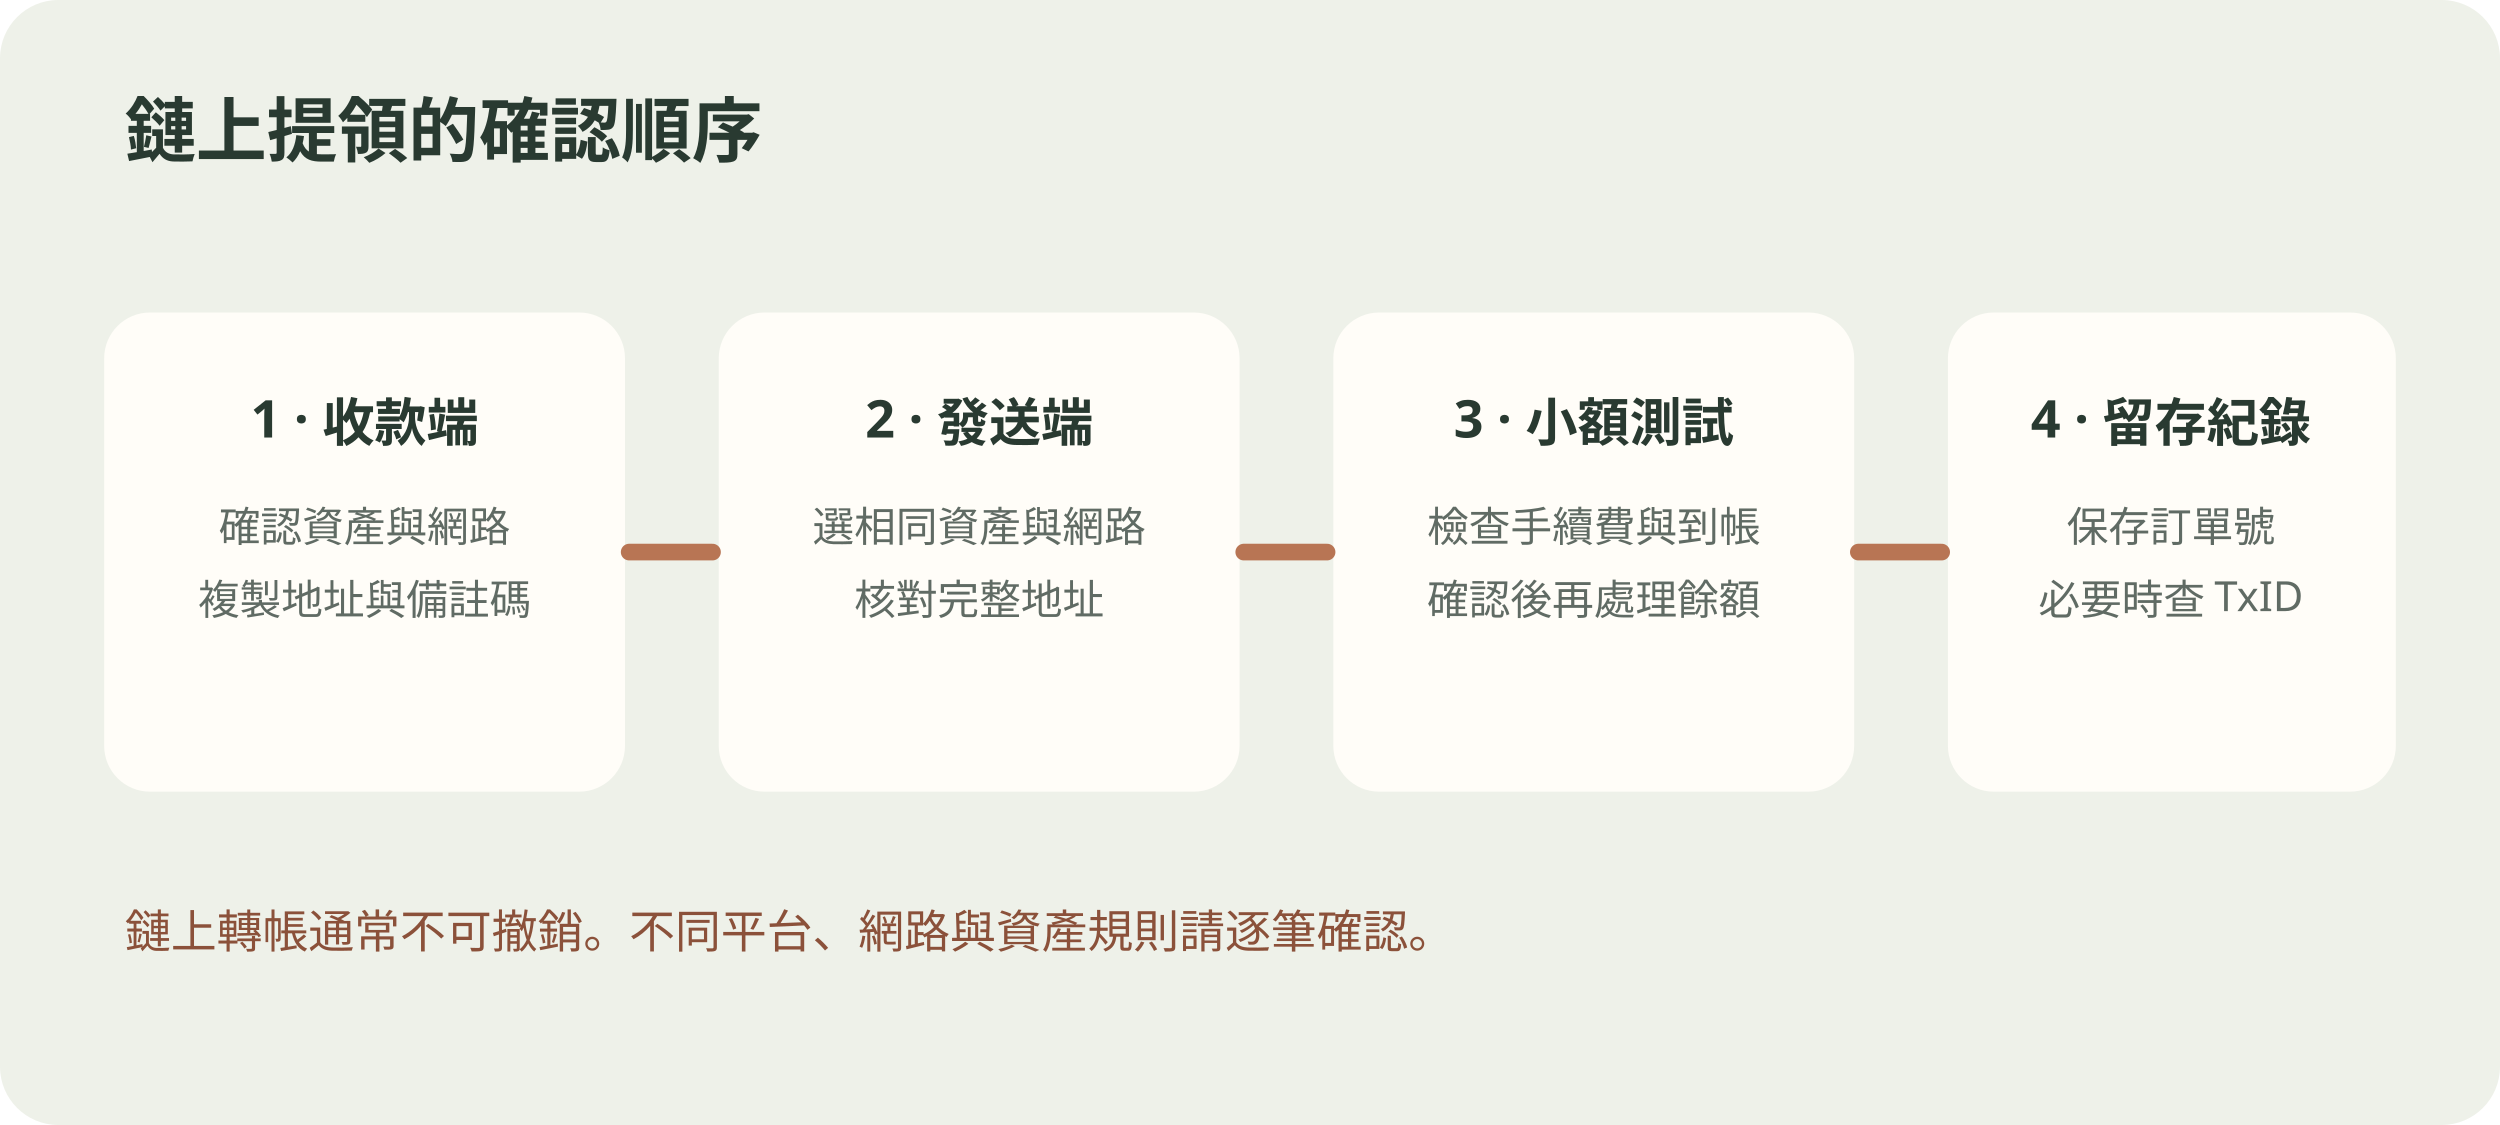
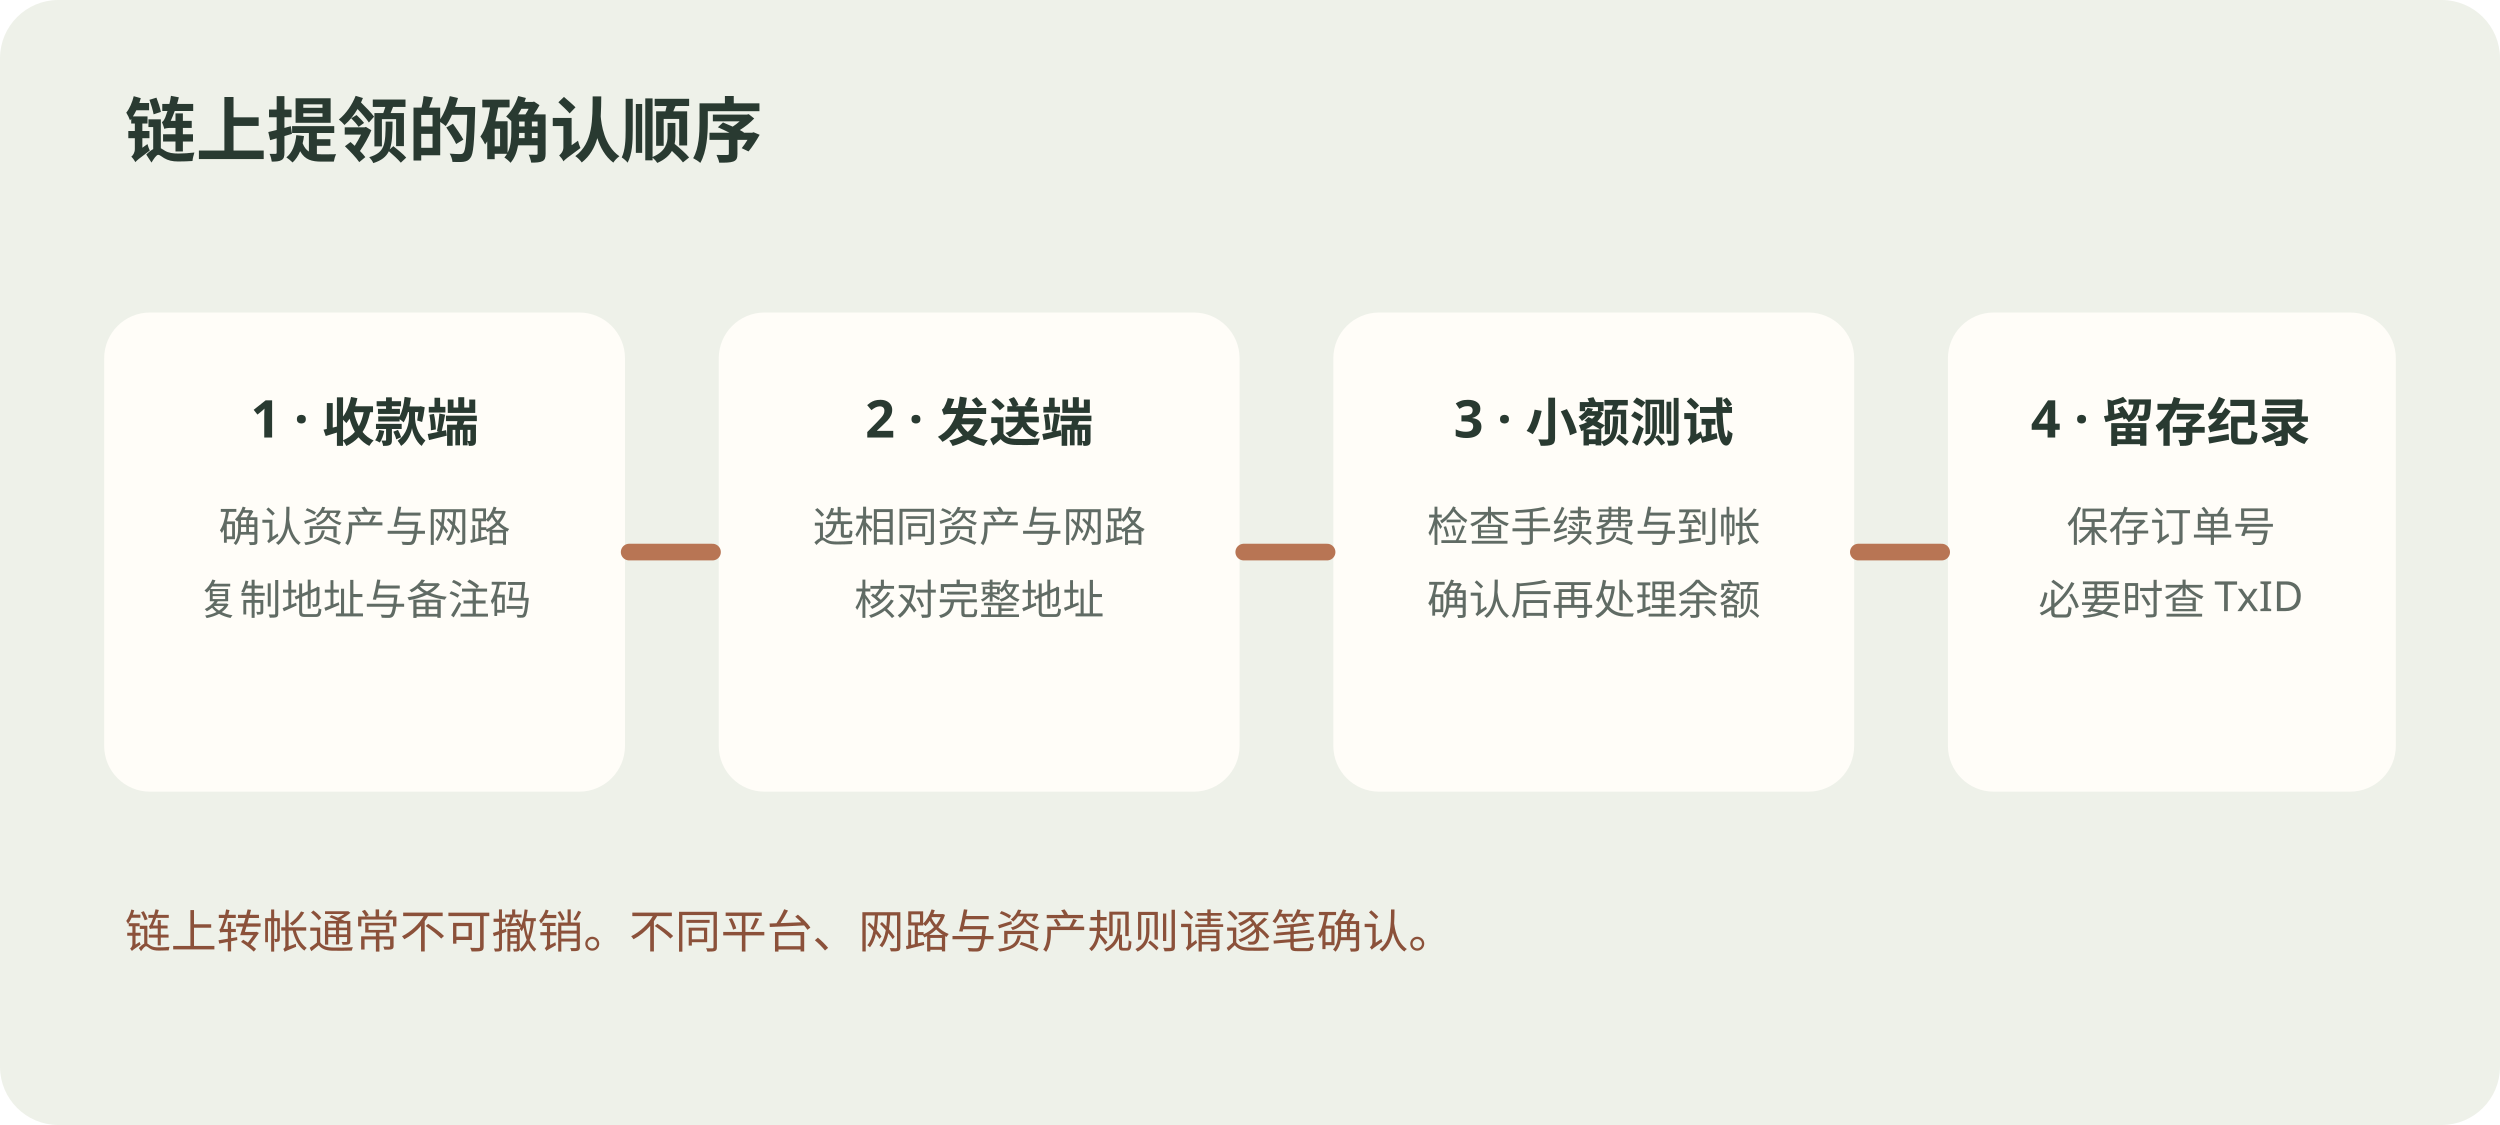
<svg xmlns="http://www.w3.org/2000/svg" viewBox="0 0 1200 540">
  <rect width="1200" height="540" rx="28" fill="#eef1e9" />
-   <text x="60" y="75" font-size="34" font-weight="700" fill="#293a31" font-family="sans-serif">鏈上提領的確認順序</text>
+   <text x="60" y="75" font-size="34" font-weight="700" fill="#293a31" font-family="sans-serif">链上提领的确认顺序</text>
  <g font-family="sans-serif" text-anchor="middle">
    <rect x="50" y="150" width="250" height="230" rx="22" fill="#fffdf8" />
    <text x="175" y="210" font-size="25" font-weight="700" fill="#293a31">1 · 收款端</text>
-     <text x="175" y="260" font-size="20" fill="#606b64">確認資產與網路</text>
-     <text x="175" y="295" font-size="20" fill="#606b64">複製地址與備註碼</text>
+     <text x="175" y="260" font-size="20" fill="#606b64">确认资产与网路</text>
+     <text x="175" y="295" font-size="20" fill="#606b64">复制地址与备注码</text>
    <rect x="345" y="150" width="250" height="230" rx="22" fill="#fffdf8" />
-     <text x="470" y="210" font-size="25" font-weight="700" fill="#293a31">2 · 發送端</text>
-     <text x="470" y="260" font-size="20" fill="#606b64">選相同資產與網路</text>
-     <text x="470" y="295" font-size="20" fill="#606b64">核對完整地址</text>
+     <text x="470" y="210" font-size="25" font-weight="700" fill="#293a31">2 · 发送端</text>
+     <text x="470" y="260" font-size="20" fill="#606b64">选相同资产与网路</text>
+     <text x="470" y="295" font-size="20" fill="#606b64">核对完整地址</text>
    <rect x="640" y="150" width="250" height="230" rx="22" fill="#fffdf8" />
-     <text x="765" y="210" font-size="25" font-weight="700" fill="#293a31">3 · 小額測試</text>
-     <text x="765" y="260" font-size="20" fill="#606b64">檢查手續費與到帳</text>
-     <text x="765" y="295" font-size="20" fill="#606b64">確認後再處理餘額</text>
+     <text x="765" y="210" font-size="25" font-weight="700" fill="#293a31">3 · 小额测试</text>
+     <text x="765" y="260" font-size="20" fill="#606b64">检查手续费与到帐</text>
+     <text x="765" y="295" font-size="20" fill="#606b64">确认后再处理余额</text>
    <rect x="935" y="150" width="215" height="230" rx="22" fill="#fffdf8" />
-     <text x="1042" y="210" font-size="25" font-weight="700" fill="#293a31">4 · 留存紀錄</text>
-     <text x="1042" y="260" font-size="20" fill="#606b64">保存訂單號</text>
-     <text x="1042" y="295" font-size="20" fill="#606b64">必要時查 TxID</text>
+     <text x="1042" y="210" font-size="25" font-weight="700" fill="#293a31">4 · 留存纪录</text>
+     <text x="1042" y="260" font-size="20" fill="#606b64">保存订单号</text>
+     <text x="1042" y="295" font-size="20" fill="#606b64">必要时查 TxID</text>
  </g>
  <path d="M302 265h40M597 265h40M892 265h40" stroke="#b87554" stroke-width="8" stroke-linecap="round" />
-   <text x="60" y="455" font-size="22" fill="#8b513a" font-family="sans-serif">鏈上轉帳通常不可撤銷。不同平台、網路與資產規則請逐筆確認。</text>
+   <text x="60" y="455" font-size="22" fill="#8b513a" font-family="sans-serif">链上转帐通常不可撤销。不同平台、网路与资产规则请逐笔确认。</text>
</svg>
